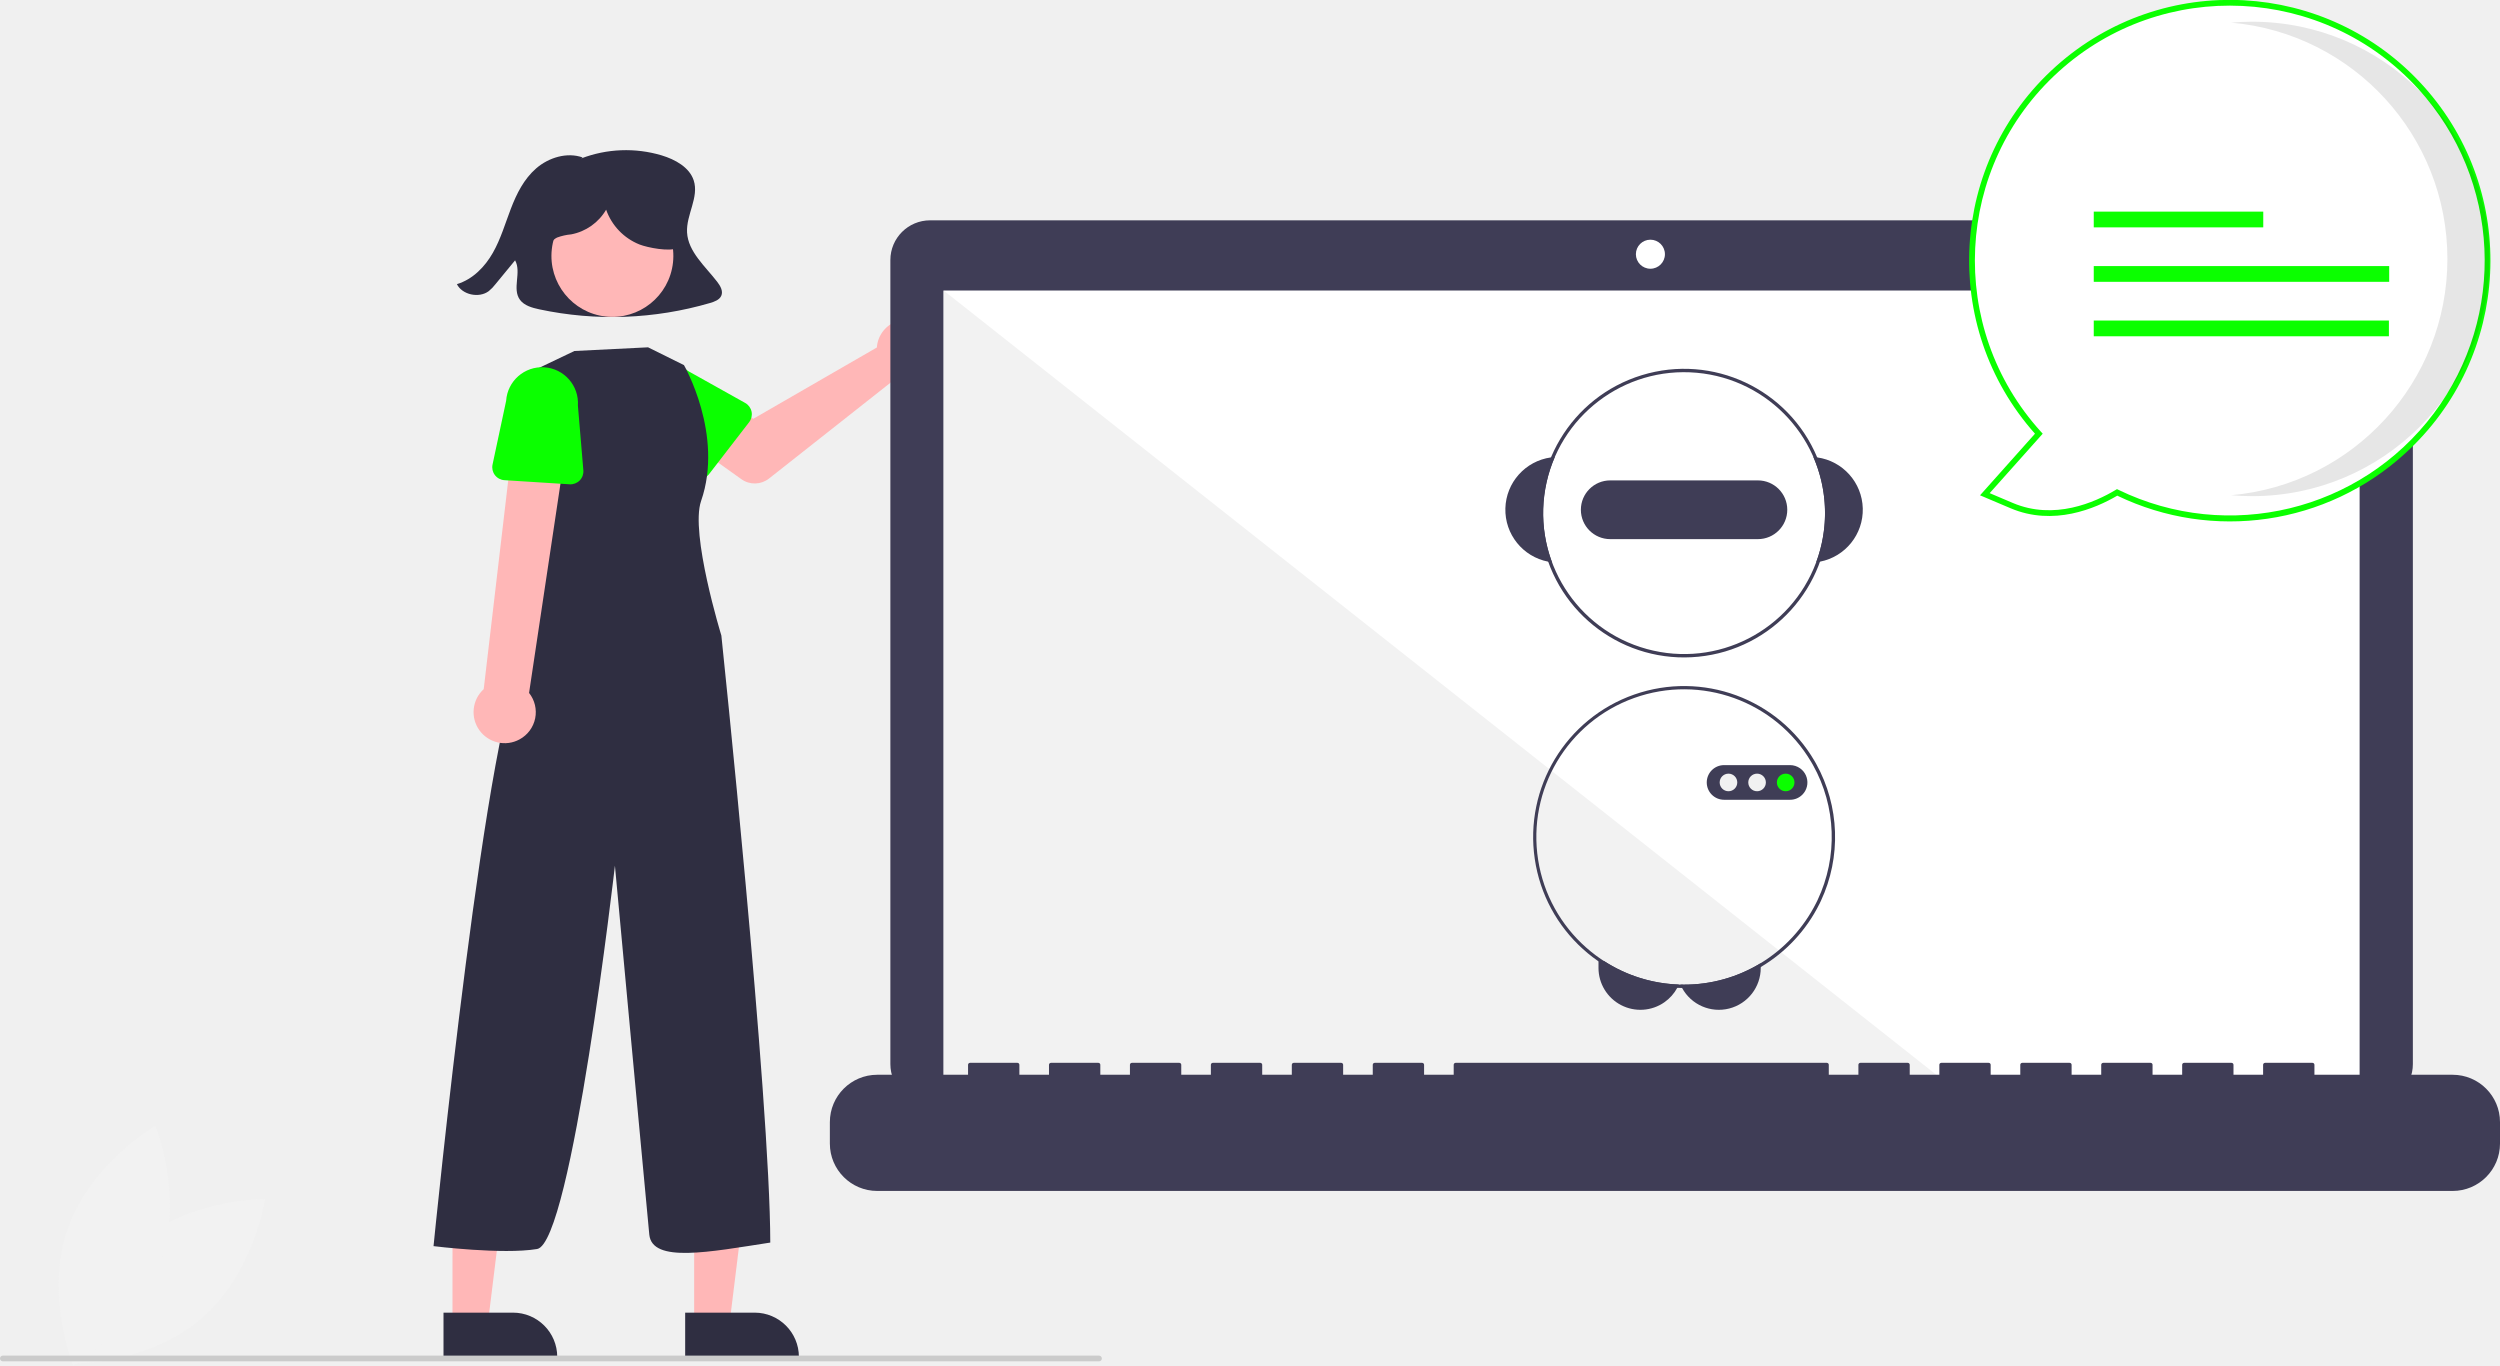
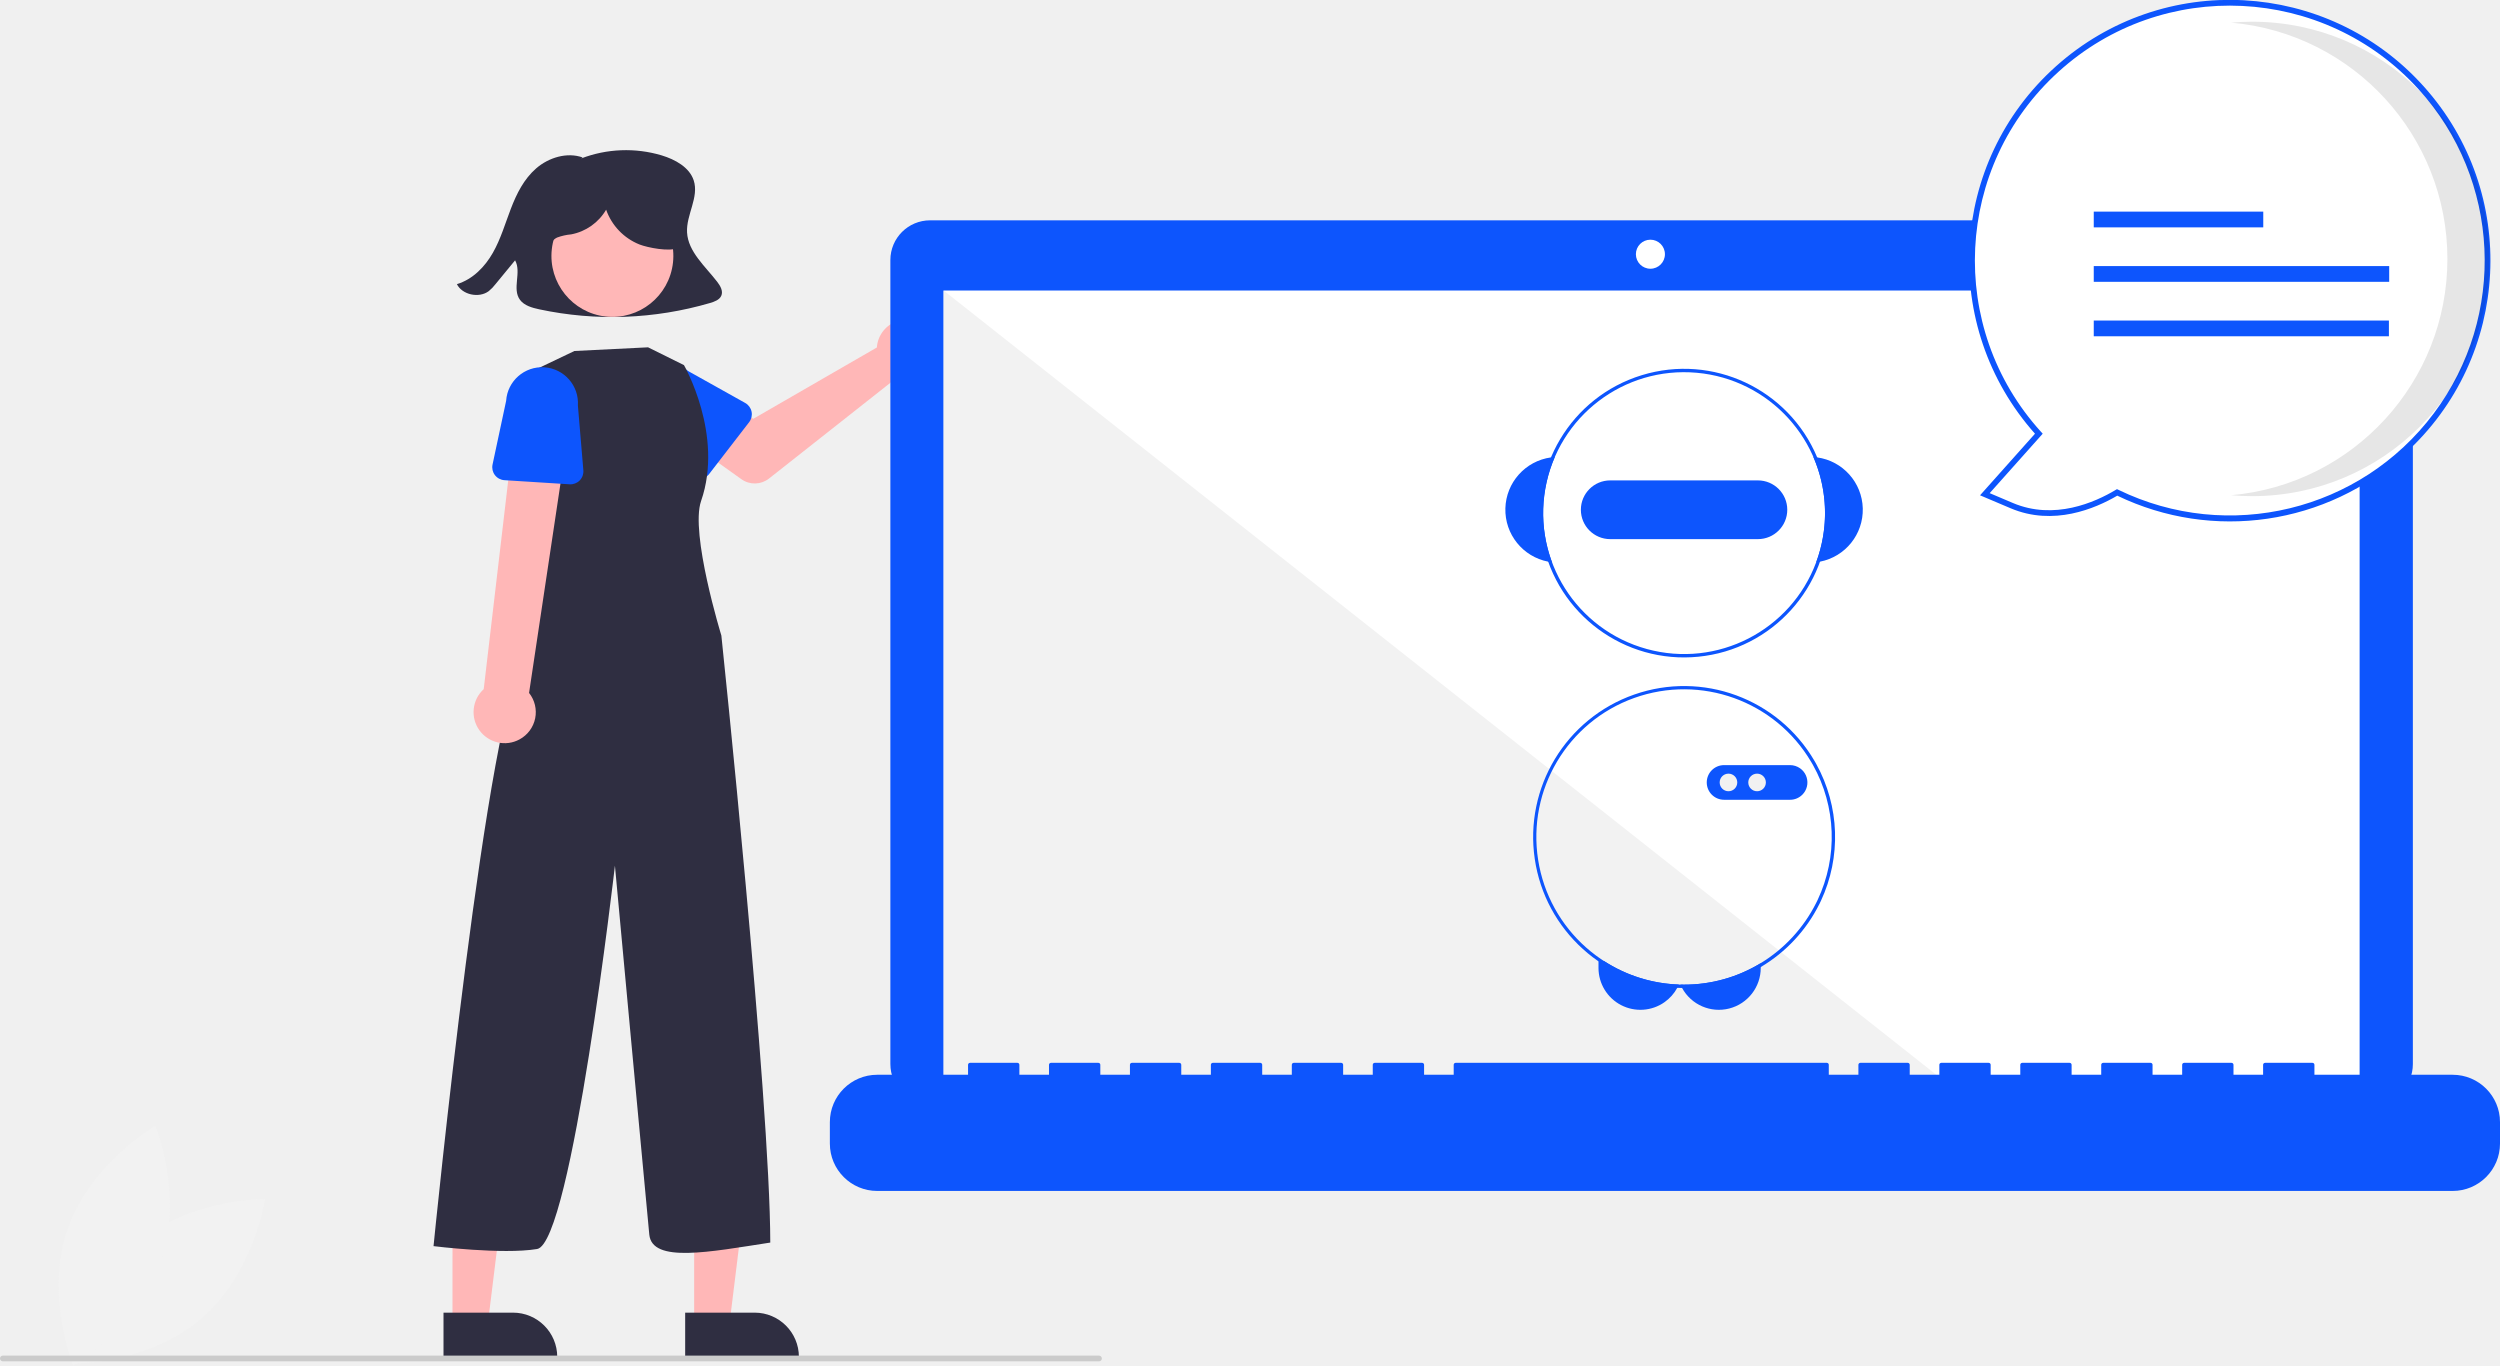
<svg xmlns="http://www.w3.org/2000/svg" id="b6aa0626-c548-43ac-b721-fcff4f949bc4" data-name="Layer 1" width="868.98" height="474.67" viewBox="0 0 868.98 474.67">
  <path d="M212.969,644.948c-18.517,15.79-22.361,41.687-22.361,41.687s26.179.297,44.697-15.493,22.361-41.687,22.361-41.687S231.486,629.158,212.969,644.948Z" transform="translate(-165.5099 -212.6649)" fill="#f2f2f2" />
  <path d="M221.526,651.23c-7.888,23.022-30.565,36.105-30.565,36.105s-9.889-24.242-2.001-47.263,30.565-36.105,30.565-36.105S229.413,628.208,221.526,651.23Z" transform="translate(-165.5099 -212.6649)" fill="#f2f2f2" />
  <path d="M414.811,310.625c-4.19-5.429-10.111-10.452-10.486-17.152-.344-6.144,4.238-12.245,2.306-18.123-1.486-4.52-6.387-7.247-11.177-8.691a43.439,43.439,0,0,0-27.916,1.075l.485-.342c-5.452-1.942-11.825.063-16.115,3.776-4.29,3.713-6.839,8.861-8.817,14.019-1.979,5.158-3.511,10.505-6.26,15.341-2.749,4.836-6.958,9.234-12.51,10.905,1.859,3.708,7.67,4.98,11.078,2.425a14.014,14.014,0,0,0,2.331-2.41q3.409-4.146,6.819-8.292c2.339,4.16-1.155,9.901,1.72,13.752,1.482,1.986,4.19,2.74,6.705,3.281a121.277,121.277,0,0,0,59.331-2.201c1.55-.457,3.261-1.086,3.904-2.489C416.951,313.879,415.912,312.053,414.811,310.625Z" transform="translate(-165.5099 -212.6649)" fill="#2f2e41" />
  <path d="M470.538,331.812a10.527,10.527,0,0,0-.239,1.64l-42.957,24.782L416.9,352.223,405.769,366.796,423.219,379.233a8,8,0,0,0,9.598-.234l44.297-34.946a10.497,10.497,0,1,0-6.576-12.241Z" transform="translate(-165.5099 -212.6649)" fill="#ffb7b7" />
-   <path d="M425.905,359.408l-13.884,17.994a4.5,4.5,0,0,1-6.804.373l-15.717-16.321A12.497,12.497,0,0,1,404.827,341.709l19.713,11.023a4.5,4.5,0,0,1,1.365,6.676Z" transform="translate(-165.5099 -212.6649)" fill="#0BFF00" />
+   <path d="M425.905,359.408l-13.884,17.994a4.5,4.5,0,0,1-6.804.373l-15.717-16.321A12.497,12.497,0,0,1,404.827,341.709l19.713,11.023a4.5,4.5,0,0,1,1.365,6.676Z" transform="translate(-165.5099 -212.6649)" fill="#0d55fd" />
  <polygon points="241.288 460.267 253.548 460.266 259.38 412.978 241.286 412.979 241.288 460.267" fill="#ffb7b7" />
  <path d="M403.67,668.929l24.144-.001h.001a15.387,15.387,0,0,1,15.386,15.386v.5l-39.531.001Z" transform="translate(-165.5099 -212.6649)" fill="#2f2e41" />
  <polygon points="157.288 460.267 169.548 460.266 175.38 412.978 157.286 412.979 157.288 460.267" fill="#ffb7b7" />
  <path d="M319.67,668.929l24.144-.001h.001a15.387,15.387,0,0,1,15.386,15.386v.5l-39.531.001Z" transform="translate(-165.5099 -212.6649)" fill="#2f2e41" />
  <circle cx="378.374" cy="301.628" r="21.188" transform="translate(-128.2503 432.1653) rotate(-83.7356)" fill="#ffb7b7" />
  <path d="M390.771,333.391l12.482,6.184s13.947,24.237,5.947,47.237c-3.884,11.167,7.053,46.763,7.053,46.763s16.947,161.237,17,211c-21.053,3.237-41.053,7.237-42.053-2.763s-11.947-128.237-11.947-128.237-15.053,131.237-27.053,133.237-36-1-36-1,19.053-192.237,32.053-204.237l2-10-.053-89.763,14.978-7.148Z" transform="translate(-165.5099 -212.6649)" fill="#2f2e41" />
  <path d="M346.118,469.662a10.743,10.743,0,0,0,3.291-16.14l14.517-96.762-18.966-.91-11.316,96.361a10.801,10.801,0,0,0,12.474,17.451Z" transform="translate(-165.5099 -212.6649)" fill="#ffb7b7" />
-   <path d="M363.514,381.004l-22.682-1.432a4.5,4.5,0,0,1-4.118-5.429l4.726-22.16a12.497,12.497,0,0,1,24.94,1.648l1.901,22.505a4.5,4.5,0,0,1-4.768,4.868Z" transform="translate(-165.5099 -212.6649)" fill="#0BFF00" />
-   <path d="M990.396,289.249H488.802a13.806,13.806,0,0,0-13.806,13.806V582.534a13.806,13.806,0,0,0,13.806,13.806H990.396a13.806,13.806,0,0,0,13.806-13.806V303.055a13.806,13.806,0,0,0-13.806-13.806Z" transform="translate(-165.5099 -212.6649)" fill="#3f3d56" />
+   <path d="M363.514,381.004l-22.682-1.432a4.5,4.5,0,0,1-4.118-5.429l4.726-22.16a12.497,12.497,0,0,1,24.94,1.648l1.901,22.505a4.5,4.5,0,0,1-4.768,4.868Z" transform="translate(-165.5099 -212.6649)" fill="#0d55fd" />
+   <path d="M990.396,289.249H488.802a13.806,13.806,0,0,0-13.806,13.806V582.534a13.806,13.806,0,0,0,13.806,13.806H990.396a13.806,13.806,0,0,0,13.806-13.806V303.055a13.806,13.806,0,0,0-13.806-13.806Z" transform="translate(-165.5099 -212.6649)" fill="#0d55fd" />
  <rect x="327.996" y="100.983" width="492.186" height="277.644" fill="#fff" />
  <circle cx="573.668" cy="88.363" r="5.048" fill="#fff" />
  <polygon points="679.425 378.627 327.996 378.627 327.996 100.983 679.425 378.627" fill="#f2f2f2" style="isolation:isolate" />
-   <path d="M1018.021,586.244H969.987v-3.461a.686.686,0,0,0-.686-.686h-16.469a.686.686,0,0,0-.686.686v3.461H941.853v-3.461a.686.686,0,0,0-.686-.686H924.698a.686.686,0,0,0-.686.686h0v3.461h-10.293v-3.461a.686.686,0,0,0-.686-.686H896.563a.686.686,0,0,0-.686.686h0v3.461h-10.293v-3.461a.686.686,0,0,0-.686-.686H868.429a.686.686,0,0,0-.686.686v3.461h-10.293v-3.461a.686.686,0,0,0-.686-.686H840.295a.686.686,0,0,0-.686.686h0v3.461H829.316v-3.461a.686.686,0,0,0-.686-.686H812.16a.686.686,0,0,0-.686.686h0v3.461h-10.293v-3.461a.686.686,0,0,0-.686-.686H671.489a.686.686,0,0,0-.686.686h0v3.461H660.51v-3.461a.686.686,0,0,0-.686-.686H643.355a.686.686,0,0,0-.686.686h0v3.461H632.375v-3.461a.686.686,0,0,0-.686-.686H615.22a.686.686,0,0,0-.686.686h0v3.461H604.241v-3.461a.686.686,0,0,0-.686-.686H587.086a.686.686,0,0,0-.686.686h0v3.461h-10.293v-3.461a.686.686,0,0,0-.686-.686H558.952a.686.686,0,0,0-.686.686h0v3.461H547.972v-3.461a.686.686,0,0,0-.686-.686H530.817a.686.686,0,0,0-.686.686v3.461h-10.293v-3.461a.686.686,0,0,0-.686-.686H502.683a.686.686,0,0,0-.686.686h0v3.461H470.431a16.469,16.469,0,0,0-16.469,16.469v7.447a16.469,16.469,0,0,0,16.469,16.469h547.59a16.469,16.469,0,0,0,16.469-16.469V602.712A16.469,16.469,0,0,0,1018.021,586.244Z" transform="translate(-165.5099 -212.6649)" fill="#3f3d56" />
-   <path d="M749.066,554.886a12.089,12.089,0,0,1-.554,1.143,14.627,14.627,0,0,1-4.433,4.987,14.564,14.564,0,0,1-22.946-11.911V546.755h1.995A50.942,50.942,0,0,0,749.066,554.886Z" transform="translate(-165.5099 -212.6649)" fill="#3f3d56" />
-   <path d="M777.53,547.443v1.662a14.559,14.559,0,0,1-27.344,6.97,12.16,12.16,0,0,1-.577-1.172c.426.012.846.018,1.272.018A51.018,51.018,0,0,0,777.53,547.443Z" transform="translate(-165.5099 -212.6649)" fill="#3f3d56" />
-   <path d="M797.152,371.656c-.437-.064-.881-.105-1.324-.134a48.982,48.982,0,0,1,.974,36.577c.443-.052.881-.122,1.318-.204a18.374,18.374,0,0,0-.968-36.239Z" transform="translate(-165.5099 -212.6649)" fill="#3f3d56" />
-   <path d="M705.933,371.522c-.443.029-.887.07-1.324.134a18.374,18.374,0,0,0-.968,36.239c.437.082.875.152,1.318.204a48.986,48.986,0,0,1,.974-36.577Z" transform="translate(-165.5099 -212.6649)" fill="#3f3d56" />
-   <path d="M797.152,371.656a50.156,50.156,0,1,0,3.891,19.365A50.228,50.228,0,0,0,797.152,371.656Zm-.35,36.443a48.982,48.982,0,1,1,3.074-17.078A49.067,49.067,0,0,1,796.802,408.099Z" transform="translate(-165.5099 -212.6649)" fill="#3f3d56" />
-   <path d="M776.545,379.647H725.216a10.207,10.207,0,0,0,0,20.415h51.328a10.207,10.207,0,0,0,0-20.415Z" transform="translate(-165.5099 -212.6649)" fill="#3f3d56" />
-   <path d="M796.802,478.185q-.28-.516-.578-1.015c-.006-.012-.012-.018-.017-.029a52.474,52.474,0,1,0-47.694,78.888c.554.029,1.114.047,1.674.047.234.012.461.012.694.012a52.108,52.108,0,0,0,26.65-7.285A52.843,52.843,0,0,0,797.91,526.9c.006-.012.012-.018.017-.029.175-.35.344-.706.513-1.067a52.419,52.419,0,0,0-1.639-47.619Zm.502,47.298q-.254.543-.525,1.067a51.686,51.686,0,0,1-19.248,20.893,51.018,51.018,0,0,1-26.65,7.478c-.426,0-.846-.006-1.272-.018q-.271,0-.543-.017a51.326,51.326,0,1,1,45.974-77.418c.006.012.012.017.017.029.204.332.402.671.589,1.009a51.263,51.263,0,0,1,1.656,46.977Z" transform="translate(-165.5099 -212.6649)" fill="#3f3d56" />
-   <path d="M791.226,479.737A6.067,6.067,0,0,0,787.726,478.611H764.786a6.025,6.025,0,1,0,0,12.05H787.726a5.959,5.959,0,0,0,1.219-.122,6.619,6.619,0,0,0,1.167-.367,6.023,6.023,0,0,0,1.114-10.435Z" transform="translate(-165.5099 -212.6649)" fill="#3f3d56" />
+   <path d="M1018.021,586.244H969.987v-3.461a.686.686,0,0,0-.686-.686h-16.469a.686.686,0,0,0-.686.686v3.461H941.853v-3.461a.686.686,0,0,0-.686-.686H924.698a.686.686,0,0,0-.686.686h0v3.461h-10.293v-3.461a.686.686,0,0,0-.686-.686H896.563a.686.686,0,0,0-.686.686h0v3.461h-10.293v-3.461a.686.686,0,0,0-.686-.686H868.429a.686.686,0,0,0-.686.686v3.461h-10.293v-3.461a.686.686,0,0,0-.686-.686H840.295a.686.686,0,0,0-.686.686h0v3.461H829.316v-3.461a.686.686,0,0,0-.686-.686H812.16a.686.686,0,0,0-.686.686h0v3.461h-10.293v-3.461a.686.686,0,0,0-.686-.686H671.489a.686.686,0,0,0-.686.686h0v3.461H660.51v-3.461a.686.686,0,0,0-.686-.686H643.355a.686.686,0,0,0-.686.686h0v3.461H632.375v-3.461a.686.686,0,0,0-.686-.686H615.22a.686.686,0,0,0-.686.686h0v3.461H604.241v-3.461a.686.686,0,0,0-.686-.686H587.086a.686.686,0,0,0-.686.686h0v3.461h-10.293v-3.461a.686.686,0,0,0-.686-.686H558.952a.686.686,0,0,0-.686.686h0v3.461H547.972v-3.461a.686.686,0,0,0-.686-.686H530.817a.686.686,0,0,0-.686.686v3.461h-10.293v-3.461a.686.686,0,0,0-.686-.686H502.683a.686.686,0,0,0-.686.686h0v3.461H470.431a16.469,16.469,0,0,0-16.469,16.469v7.447a16.469,16.469,0,0,0,16.469,16.469h547.59a16.469,16.469,0,0,0,16.469-16.469V602.712A16.469,16.469,0,0,0,1018.021,586.244Z" transform="translate(-165.5099 -212.6649)" fill="#0d55fd" />
+   <path d="M749.066,554.886a12.089,12.089,0,0,1-.554,1.143,14.627,14.627,0,0,1-4.433,4.987,14.564,14.564,0,0,1-22.946-11.911V546.755h1.995A50.942,50.942,0,0,0,749.066,554.886Z" transform="translate(-165.5099 -212.6649)" fill="#0d55fd" />
+   <path d="M777.53,547.443v1.662a14.559,14.559,0,0,1-27.344,6.97,12.16,12.16,0,0,1-.577-1.172c.426.012.846.018,1.272.018A51.018,51.018,0,0,0,777.53,547.443Z" transform="translate(-165.5099 -212.6649)" fill="#0d55fd" />
+   <path d="M797.152,371.656c-.437-.064-.881-.105-1.324-.134a48.982,48.982,0,0,1,.974,36.577c.443-.052.881-.122,1.318-.204a18.374,18.374,0,0,0-.968-36.239Z" transform="translate(-165.5099 -212.6649)" fill="#0d55fd" />
+   <path d="M705.933,371.522c-.443.029-.887.07-1.324.134a18.374,18.374,0,0,0-.968,36.239c.437.082.875.152,1.318.204a48.986,48.986,0,0,1,.974-36.577Z" transform="translate(-165.5099 -212.6649)" fill="#0d55fd" />
+   <path d="M797.152,371.656a50.156,50.156,0,1,0,3.891,19.365A50.228,50.228,0,0,0,797.152,371.656Zm-.35,36.443a48.982,48.982,0,1,1,3.074-17.078A49.067,49.067,0,0,1,796.802,408.099Z" transform="translate(-165.5099 -212.6649)" fill="#0d55fd" />
+   <path d="M776.545,379.647H725.216a10.207,10.207,0,0,0,0,20.415h51.328a10.207,10.207,0,0,0,0-20.415Z" transform="translate(-165.5099 -212.6649)" fill="#0d55fd" />
+   <path d="M796.802,478.185q-.28-.516-.578-1.015c-.006-.012-.012-.018-.017-.029a52.474,52.474,0,1,0-47.694,78.888c.554.029,1.114.047,1.674.047.234.012.461.012.694.012a52.108,52.108,0,0,0,26.65-7.285A52.843,52.843,0,0,0,797.91,526.9c.006-.012.012-.018.017-.029.175-.35.344-.706.513-1.067a52.419,52.419,0,0,0-1.639-47.619Zm.502,47.298q-.254.543-.525,1.067a51.686,51.686,0,0,1-19.248,20.893,51.018,51.018,0,0,1-26.65,7.478c-.426,0-.846-.006-1.272-.018q-.271,0-.543-.017a51.326,51.326,0,1,1,45.974-77.418c.006.012.012.017.017.029.204.332.402.671.589,1.009a51.263,51.263,0,0,1,1.656,46.977Z" transform="translate(-165.5099 -212.6649)" fill="#0d55fd" />
+   <path d="M791.226,479.737A6.067,6.067,0,0,0,787.726,478.611H764.786a6.025,6.025,0,1,0,0,12.05H787.726a5.959,5.959,0,0,0,1.219-.122,6.619,6.619,0,0,0,1.167-.367,6.023,6.023,0,0,0,1.114-10.435Z" transform="translate(-165.5099 -212.6649)" fill="#0d55fd" />
  <circle cx="600.803" cy="271.971" r="3.059" fill="#f1f1f1" />
  <circle cx="610.745" cy="271.971" r="3.059" fill="#f1f1f1" />
-   <circle cx="620.686" cy="271.971" r="3.059" fill="#0BFF00" />
+   <circle cx="620.686" cy="271.971" r="3.059" fill="#0d55fd" />
  <path d="M901.407,383.818c-7.955,4.771-22.128,10.749-36.611,4.605l-9.362-3.971,18.761-21.031a89.602,89.602,0,1,1,27.212,20.397Z" transform="translate(-165.5099 -212.6649)" fill="#fff" />
-   <path d="M901.456,384.952c-7.644,4.488-22.205,10.69-37.051,4.392l-10.647-4.516,19.094-21.404a90.602,90.602,0,1,1,128.58,6.914h0a90.198,90.198,0,0,1-99.977,14.614Zm104.74-141.25A88.602,88.602,0,1,0,874.935,362.749l.604.666-18.431,20.661L865.186,387.503c14.338,6.082,28.525-.236,35.706-4.542l.464-.279.487.237a88.602,88.602,0,0,0,104.352-139.216Z" transform="translate(-165.5099 -212.6649)" fill="#0BFF00" />
+   <path d="M901.456,384.952c-7.644,4.488-22.205,10.69-37.051,4.392l-10.647-4.516,19.094-21.404a90.602,90.602,0,1,1,128.58,6.914h0a90.198,90.198,0,0,1-99.977,14.614Zm104.74-141.25A88.602,88.602,0,1,0,874.935,362.749l.604.666-18.431,20.661L865.186,387.503c14.338,6.082,28.525-.236,35.706-4.542l.464-.279.487.237a88.602,88.602,0,0,0,104.352-139.216Z" transform="translate(-165.5099 -212.6649)" fill="#0d55fd" />
  <path d="M1016.209,302.667a82.46,82.46,0,0,0-75.168-82.132c2.402-.21,4.831-.324,7.288-.324a82.456,82.456,0,0,1,0,164.913c-2.453,0-4.878-.115-7.276-.325A82.46,82.46,0,0,0,1016.209,302.667Z" transform="translate(-165.5099 -212.6649)" opacity="0.1" style="isolation:isolate" />
-   <rect x="727.772" y="73.559" width="58.92" height="5.472" fill="#0BFF00" />
-   <rect x="727.772" y="92.487" width="102.692" height="5.472" fill="#0BFF00" />
-   <rect x="727.772" y="111.415" width="102.591" height="5.472" fill="#0BFF00" />
+   <rect x="727.772" y="73.559" width="58.92" height="5.472" fill="#0d55fd" />
+   <rect x="727.772" y="92.487" width="102.692" height="5.472" fill="#0d55fd" />
+   <rect x="727.772" y="111.415" width="102.591" height="5.472" fill="#0d55fd" />
  <path d="M547.51,685.859h-381a1,1,0,0,1,0-2h381a1,1,0,0,1,0,2Z" transform="translate(-165.5099 -212.6649)" fill="#cbcbcb" />
  <path d="M400.58,287.855c-.826-3.745-3.507-6.849-6.597-9.121a27.017,27.017,0,0,0-34.537,2.1,17.649,17.649,0,0,0-5.334,8.549,10.486,10.486,0,0,0,2.235,9.548l.423.265c-.384-1.628.881-3.255,2.392-3.973a19.11,19.11,0,0,1,4.878-1.094,17.935,17.935,0,0,0,12.157-8.578,20.254,20.254,0,0,0,11.607,12.097c2.8,1.095,10.492,2.601,13.158,1.211C404.363,297.086,401.406,291.601,400.58,287.855Z" transform="translate(-165.5099 -212.6649)" fill="#2f2e41" />
</svg>
